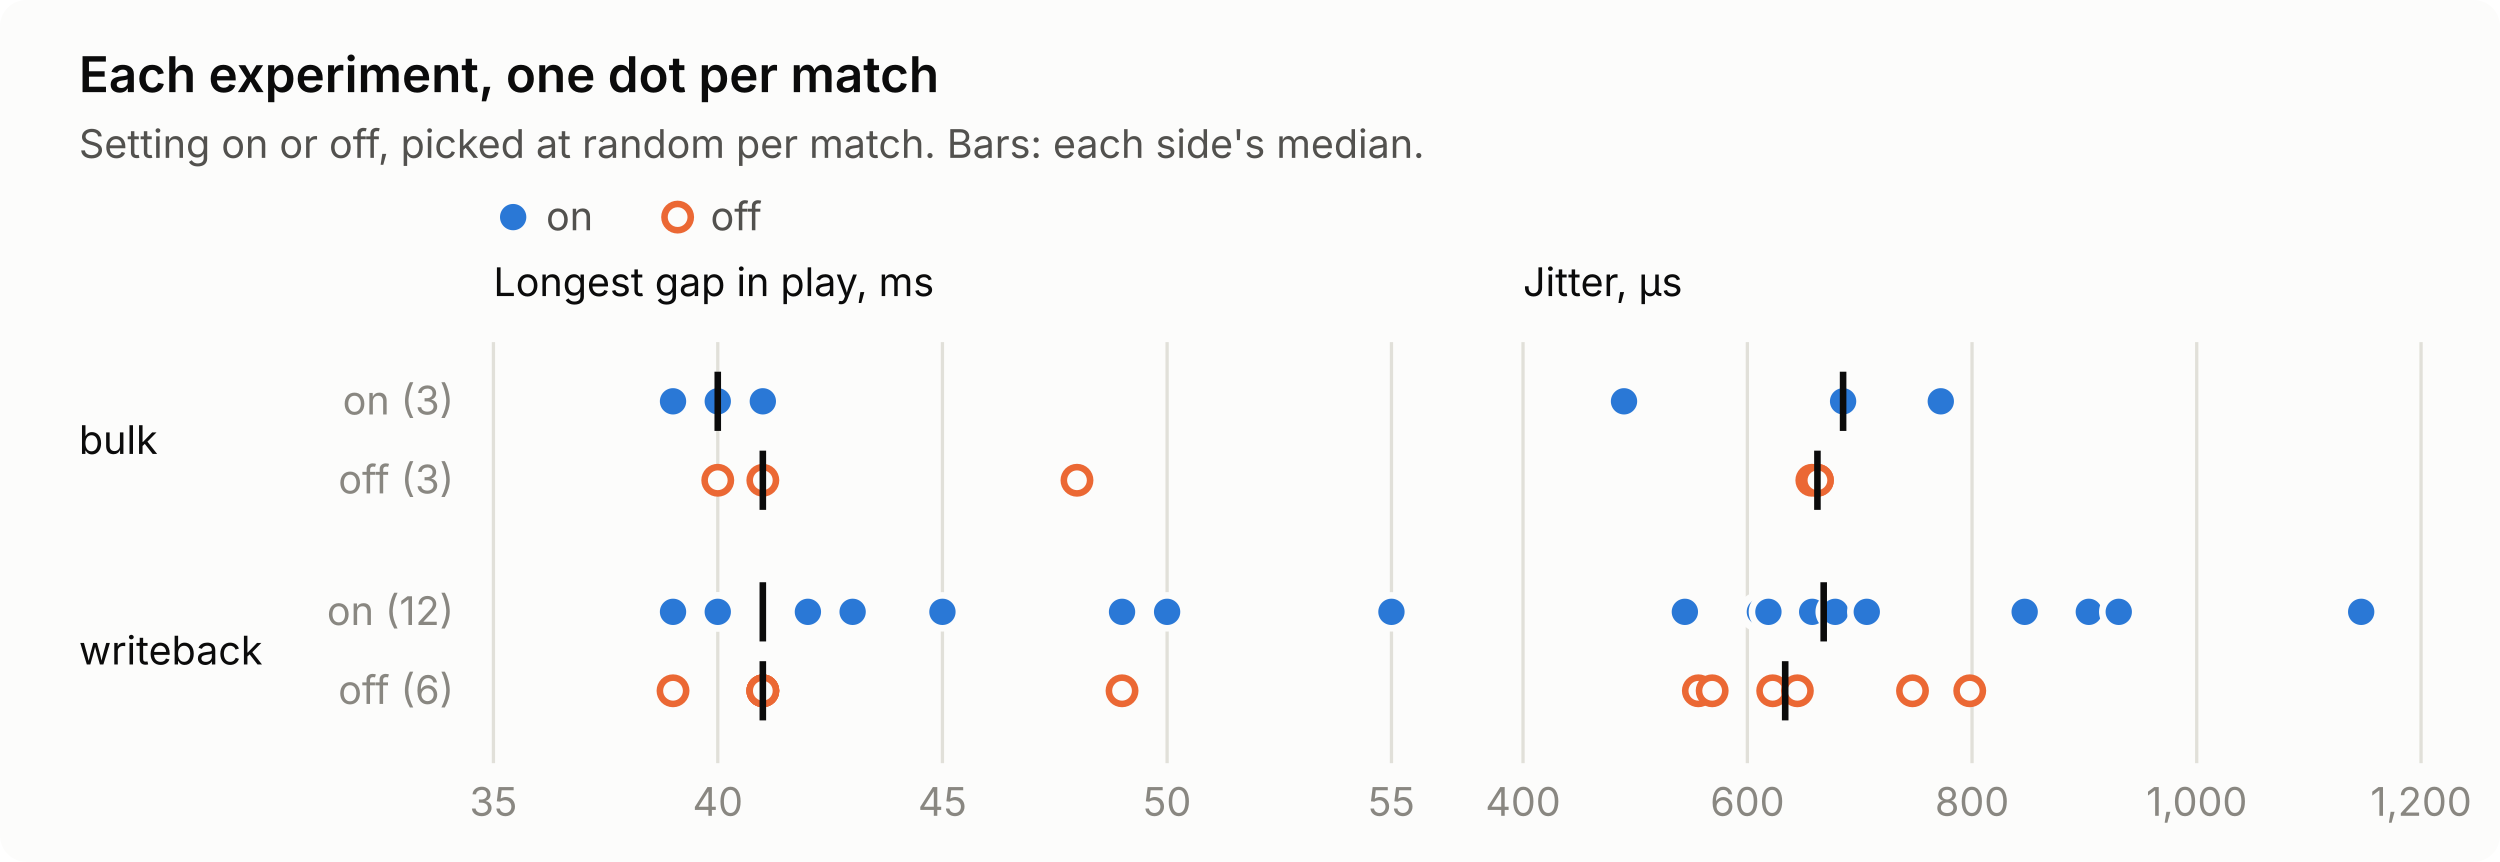
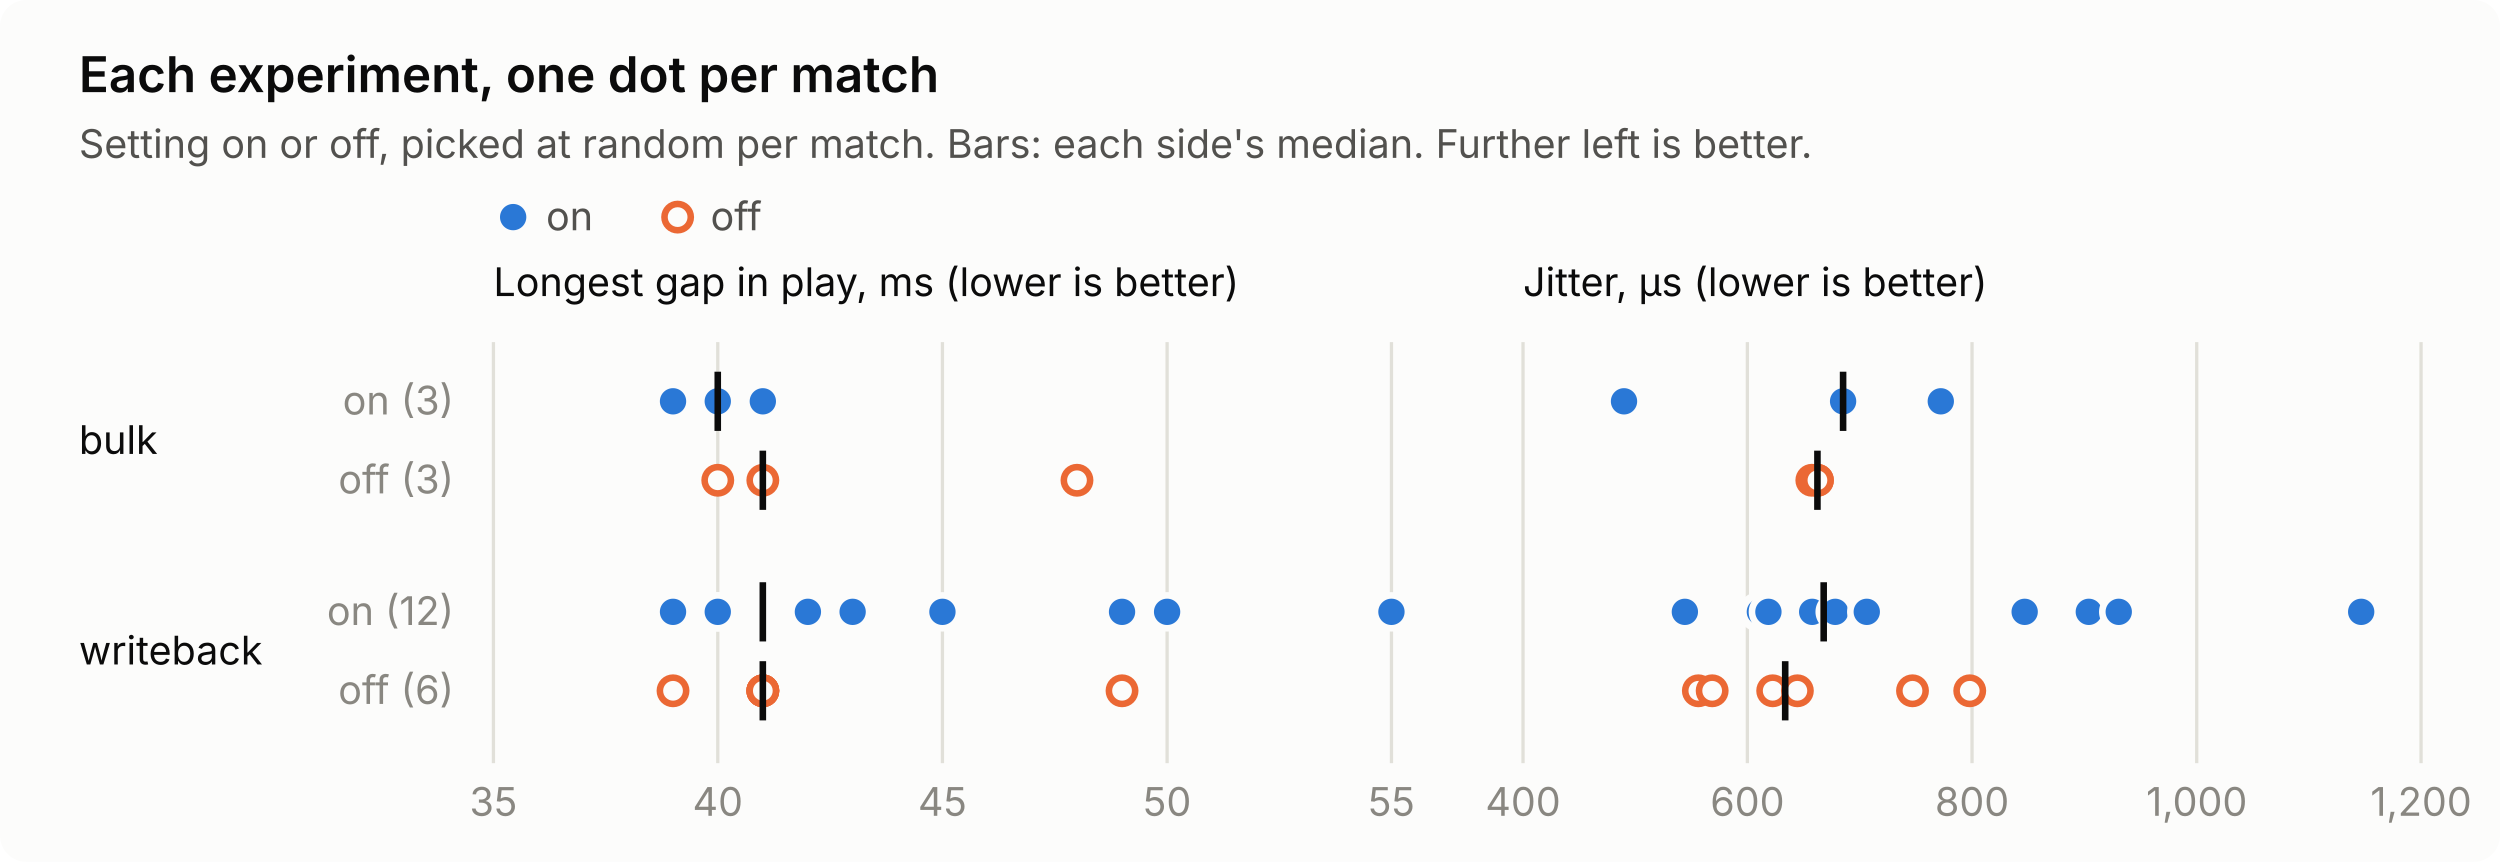
<svg xmlns="http://www.w3.org/2000/svg" width="760" height="262" viewBox="0 0 760 262" role="img">
  <style>
  svg { font-family: system-ui, -apple-system, "Segoe UI", sans-serif; font-size: 12px; }
  .surface { fill: #fcfcfb; }
  .ink { fill: #0b0b0b; }
  .ink2 { fill: #52514e; }
  .muted { fill: #898781; }
  .grid { stroke: #e1e0d9; stroke-width: 1; }
  .axis { stroke: #c3c2b7; stroke-width: 1; }
  .band { fill: #0b0b0b; fill-opacity: 0.05; }
  .s1 { stroke: #2a78d6; fill: none; stroke-width: 2; stroke-linejoin: round; stroke-linecap: round; }
  .s1fill { fill: #2a78d6; }
  .s2ring { fill: #fcfcfb; stroke: #eb6834; stroke-width: 2; }
  .s2fill { fill: #eb6834; }
  .dotring { stroke: #fcfcfb; stroke-width: 2; }
  .mark { stroke: #0b0b0b; stroke-width: 2; }
  .threshold { stroke: #898781; stroke-width: 1; }
  @media (prefers-color-scheme: dark) {
    .surface { fill: #1a1a19; }
    .ink { fill: #f0efec; }
    .ink2 { fill: #c3c2b7; }
    .grid { stroke: #2c2c2a; }
    .axis { stroke: #383835; }
    .band { fill: #f0efec; fill-opacity: 0.07; }
    .s1 { stroke: #3987e5; }
    .s1fill { fill: #3987e5; }
    .s2ring { fill: #1a1a19; stroke: #d95926; }
    .s2fill { fill: #d95926; }
    .dotring { stroke: #1a1a19; }
    .mark { stroke: #f0efec; }
  }
</style>
  <rect class="surface" width="760" height="262" rx="8" />
  <text x="24.0" y="28.0" class="ink" text-anchor="start" font-size="15" font-weight="600">Each experiment, one dot per match</text>
-   <text x="24.0" y="48.0" class="ink2" text-anchor="start">Setting on or off, picked at random per match. Bars: each side's median.</text>
+   <text x="24.0" y="48.0" class="ink2" text-anchor="start">Setting on or off, picked at random per match. Bars: each side's median. Further left is better.</text>
  <circle class="s1fill dotring" cx="156" cy="66" r="5" />
  <text x="166.0" y="70.0" class="ink2" text-anchor="start">on</text>
  <circle class="s2ring" cx="206" cy="66" r="4" />
  <text x="216.0" y="70.0" class="ink2" text-anchor="start">off</text>
-   <text x="150.0" y="90.0" class="ink" text-anchor="start">Longest gap in play, ms</text>
+   <text x="150.0" y="90.0" class="ink" text-anchor="start">Longest gap in play, ms (lower is better)</text>
  <line class="grid" x1="150.0" x2="150.0" y1="104" y2="232" />
  <text x="150.0" y="248.0" class="muted" text-anchor="middle">35</text>
  <line class="grid" x1="218.2" x2="218.2" y1="104" y2="232" />
  <text x="218.2" y="248.0" class="muted" text-anchor="middle">40</text>
  <line class="grid" x1="286.5" x2="286.5" y1="104" y2="232" />
  <text x="286.5" y="248.0" class="muted" text-anchor="middle">45</text>
  <line class="grid" x1="354.8" x2="354.8" y1="104" y2="232" />
  <text x="354.8" y="248.0" class="muted" text-anchor="middle">50</text>
  <line class="grid" x1="423.0" x2="423.0" y1="104" y2="232" />
  <text x="423.0" y="248.0" class="muted" text-anchor="middle">55</text>
  <circle class="s1fill dotring" cx="204.6" cy="122" r="5" />
  <circle class="s1fill dotring" cx="218.2" cy="122" r="5" />
  <circle class="s1fill dotring" cx="231.9" cy="122" r="5" />
  <line class="mark" x1="218.2" x2="218.2" y1="113" y2="131" />
  <text x="138.0" y="126.0" class="muted" text-anchor="end">on (3)</text>
  <circle class="s2ring" cx="218.2" cy="146" r="4" />
  <circle class="s2ring" cx="231.9" cy="146" r="4" />
  <circle class="s2ring" cx="327.4" cy="146" r="4" />
  <line class="mark" x1="231.9" x2="231.9" y1="137" y2="155" />
  <text x="138.0" y="150.0" class="muted" text-anchor="end">off (3)</text>
  <text x="24.0" y="138.0" class="ink" text-anchor="start">bulk</text>
  <circle class="s1fill dotring" cx="204.6" cy="186" r="5" />
  <circle class="s1fill dotring" cx="204.6" cy="186" r="5" />
  <circle class="s1fill dotring" cx="204.6" cy="186" r="5" />
  <circle class="s1fill dotring" cx="204.6" cy="186" r="5" />
  <circle class="s1fill dotring" cx="218.2" cy="186" r="5" />
  <circle class="s1fill dotring" cx="218.2" cy="186" r="5" />
  <circle class="s1fill dotring" cx="245.6" cy="186" r="5" />
  <circle class="s1fill dotring" cx="259.2" cy="186" r="5" />
  <circle class="s1fill dotring" cx="286.5" cy="186" r="5" />
  <circle class="s1fill dotring" cx="341.1" cy="186" r="5" />
  <circle class="s1fill dotring" cx="354.8" cy="186" r="5" />
  <circle class="s1fill dotring" cx="423.0" cy="186" r="5" />
  <line class="mark" x1="231.9" x2="231.9" y1="177" y2="195" />
  <text x="138.0" y="190.0" class="muted" text-anchor="end">on (12)</text>
  <circle class="s2ring" cx="204.6" cy="210" r="4" />
  <circle class="s2ring" cx="231.9" cy="210" r="4" />
  <circle class="s2ring" cx="231.9" cy="210" r="4" />
  <circle class="s2ring" cx="231.9" cy="210" r="4" />
  <circle class="s2ring" cx="231.9" cy="210" r="4" />
  <circle class="s2ring" cx="341.1" cy="210" r="4" />
  <line class="mark" x1="231.9" x2="231.9" y1="201" y2="219" />
  <text x="138.0" y="214.0" class="muted" text-anchor="end">off (6)</text>
  <text x="24.0" y="202.0" class="ink" text-anchor="start">writeback</text>
-   <text x="463.0" y="90.0" class="ink" text-anchor="start">Jitter, µs</text>
+   <text x="463.0" y="90.0" class="ink" text-anchor="start">Jitter, µs (lower is better)</text>
  <line class="grid" x1="463.0" x2="463.0" y1="104" y2="232" />
  <text x="463.0" y="248.0" class="muted" text-anchor="middle">400</text>
  <line class="grid" x1="531.2" x2="531.2" y1="104" y2="232" />
  <text x="531.2" y="248.0" class="muted" text-anchor="middle">600</text>
  <line class="grid" x1="599.5" x2="599.5" y1="104" y2="232" />
  <text x="599.5" y="248.0" class="muted" text-anchor="middle">800</text>
  <line class="grid" x1="667.8" x2="667.8" y1="104" y2="232" />
  <text x="667.8" y="248.0" class="muted" text-anchor="middle">1,000</text>
  <line class="grid" x1="736.0" x2="736.0" y1="104" y2="232" />
  <text x="736.0" y="248.0" class="muted" text-anchor="middle">1,200</text>
  <circle class="s1fill dotring" cx="493.7" cy="122" r="5" />
  <circle class="s1fill dotring" cx="560.3" cy="122" r="5" />
  <circle class="s1fill dotring" cx="590.0" cy="122" r="5" />
  <line class="mark" x1="560.3" x2="560.3" y1="113" y2="131" />
  <circle class="s2ring" cx="550.8" cy="146" r="4" />
  <circle class="s2ring" cx="552.5" cy="146" r="4" />
  <circle class="s2ring" cx="552.5" cy="146" r="4" />
  <line class="mark" x1="552.5" x2="552.5" y1="137" y2="155" />
  <circle class="s1fill dotring" cx="511.9" cy="186" r="5" />
  <circle class="s1fill dotring" cx="512.2" cy="186" r="5" />
  <circle class="s1fill dotring" cx="534.5" cy="186" r="5" />
  <circle class="s1fill dotring" cx="535.0" cy="186" r="5" />
  <circle class="s1fill dotring" cx="537.6" cy="186" r="5" />
  <circle class="s1fill dotring" cx="550.9" cy="186" r="5" />
  <circle class="s1fill dotring" cx="557.9" cy="186" r="5" />
  <circle class="s1fill dotring" cx="567.5" cy="186" r="5" />
  <circle class="s1fill dotring" cx="615.5" cy="186" r="5" />
  <circle class="s1fill dotring" cx="635.0" cy="186" r="5" />
  <circle class="s1fill dotring" cx="644.1" cy="186" r="5" />
  <circle class="s1fill dotring" cx="717.8" cy="186" r="5" />
  <line class="mark" x1="554.4" x2="554.4" y1="177" y2="195" />
  <circle class="s2ring" cx="516.3" cy="210" r="4" />
  <circle class="s2ring" cx="520.5" cy="210" r="4" />
  <circle class="s2ring" cx="538.9" cy="210" r="4" />
  <circle class="s2ring" cx="546.4" cy="210" r="4" />
  <circle class="s2ring" cx="581.4" cy="210" r="4" />
  <circle class="s2ring" cx="598.8" cy="210" r="4" />
  <line class="mark" x1="542.7" x2="542.7" y1="201" y2="219" />
</svg>
